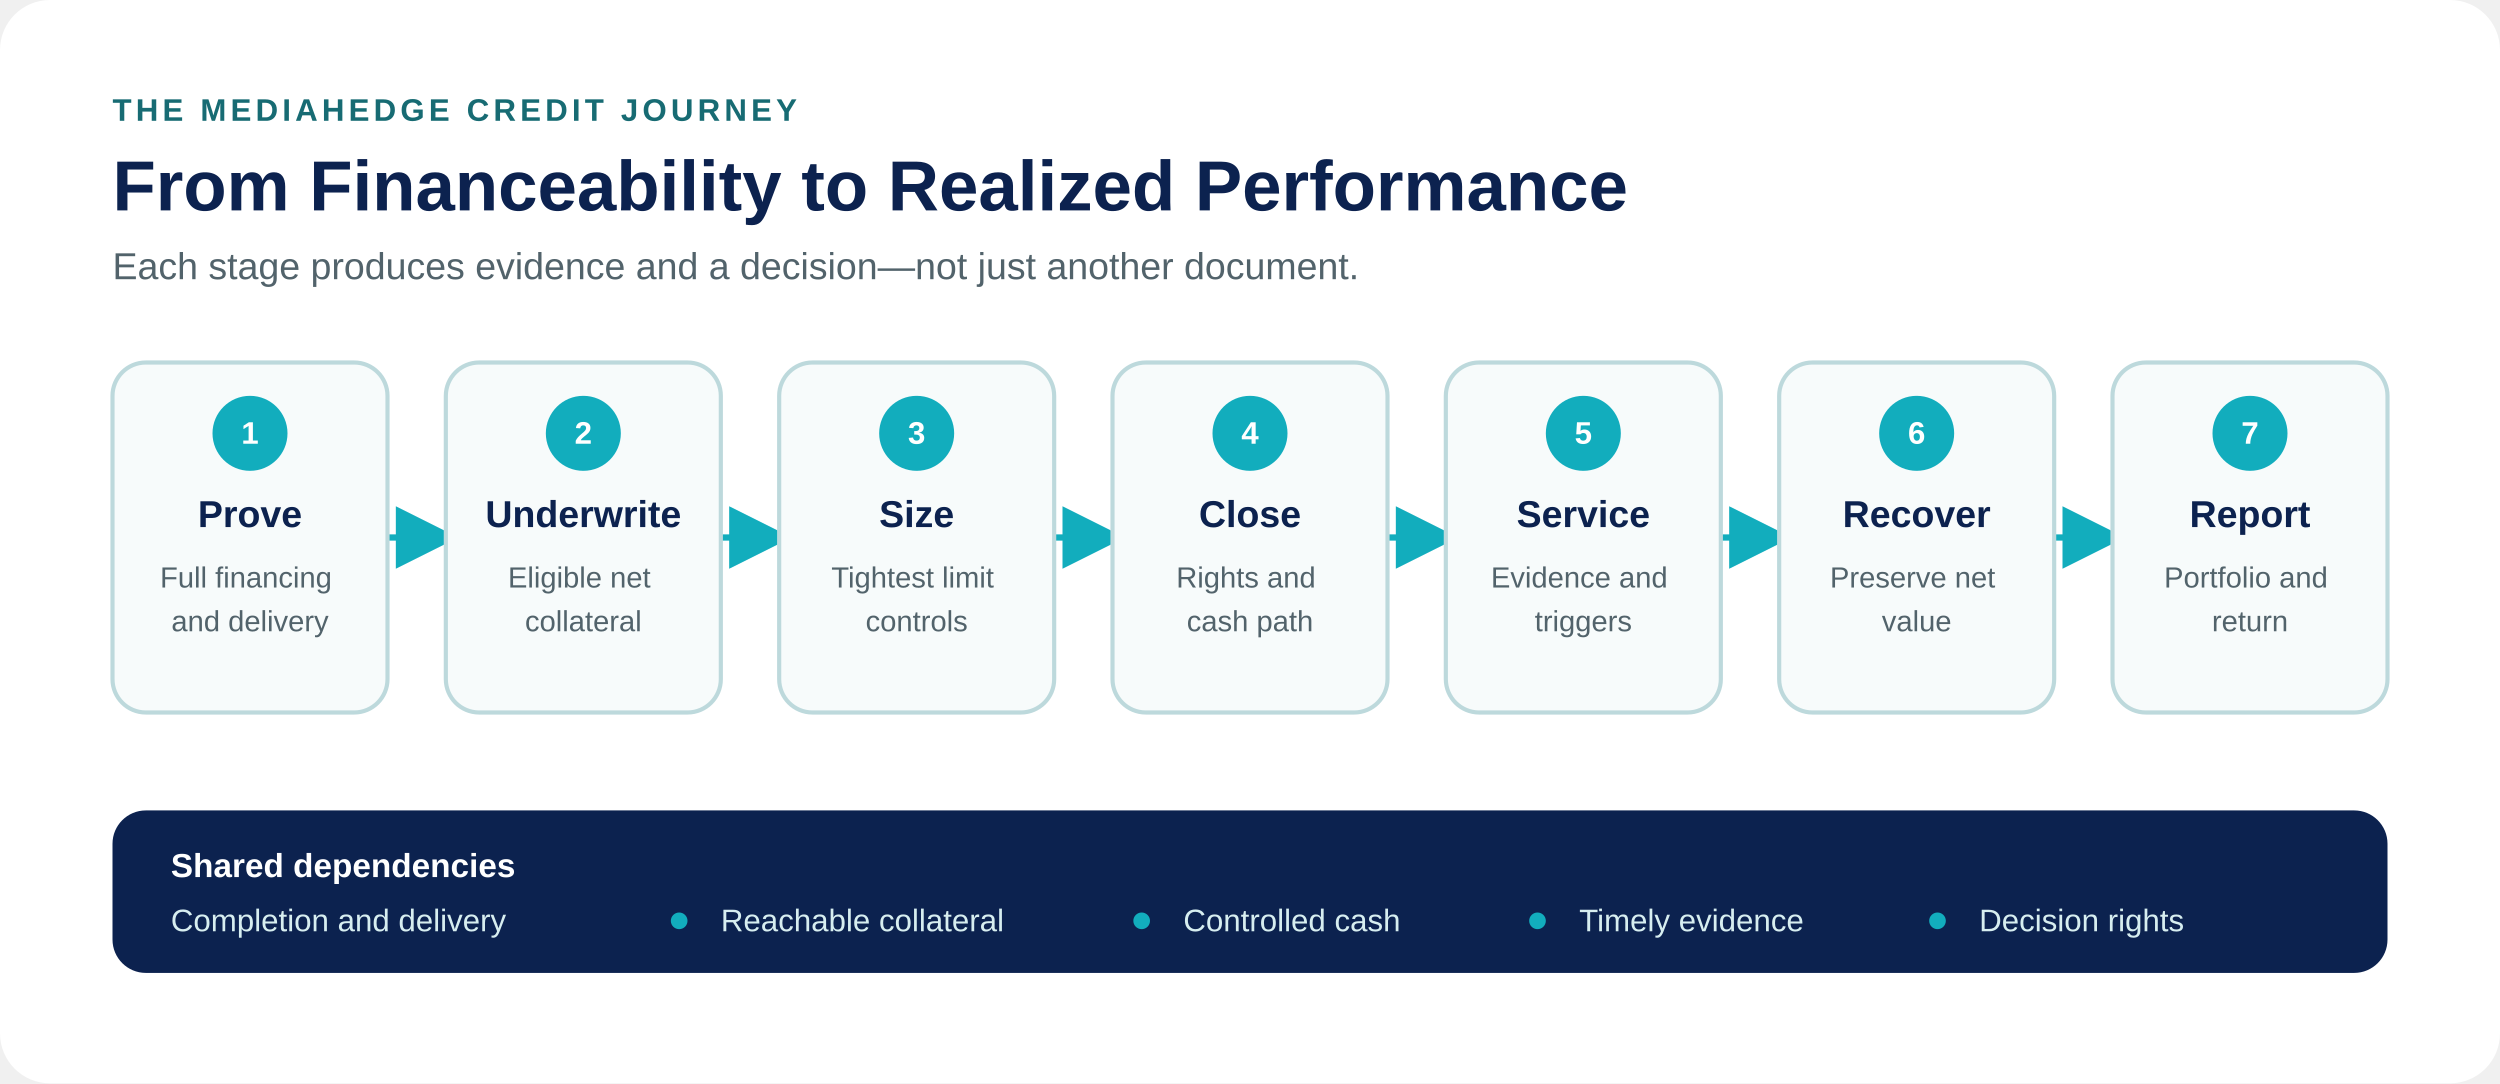
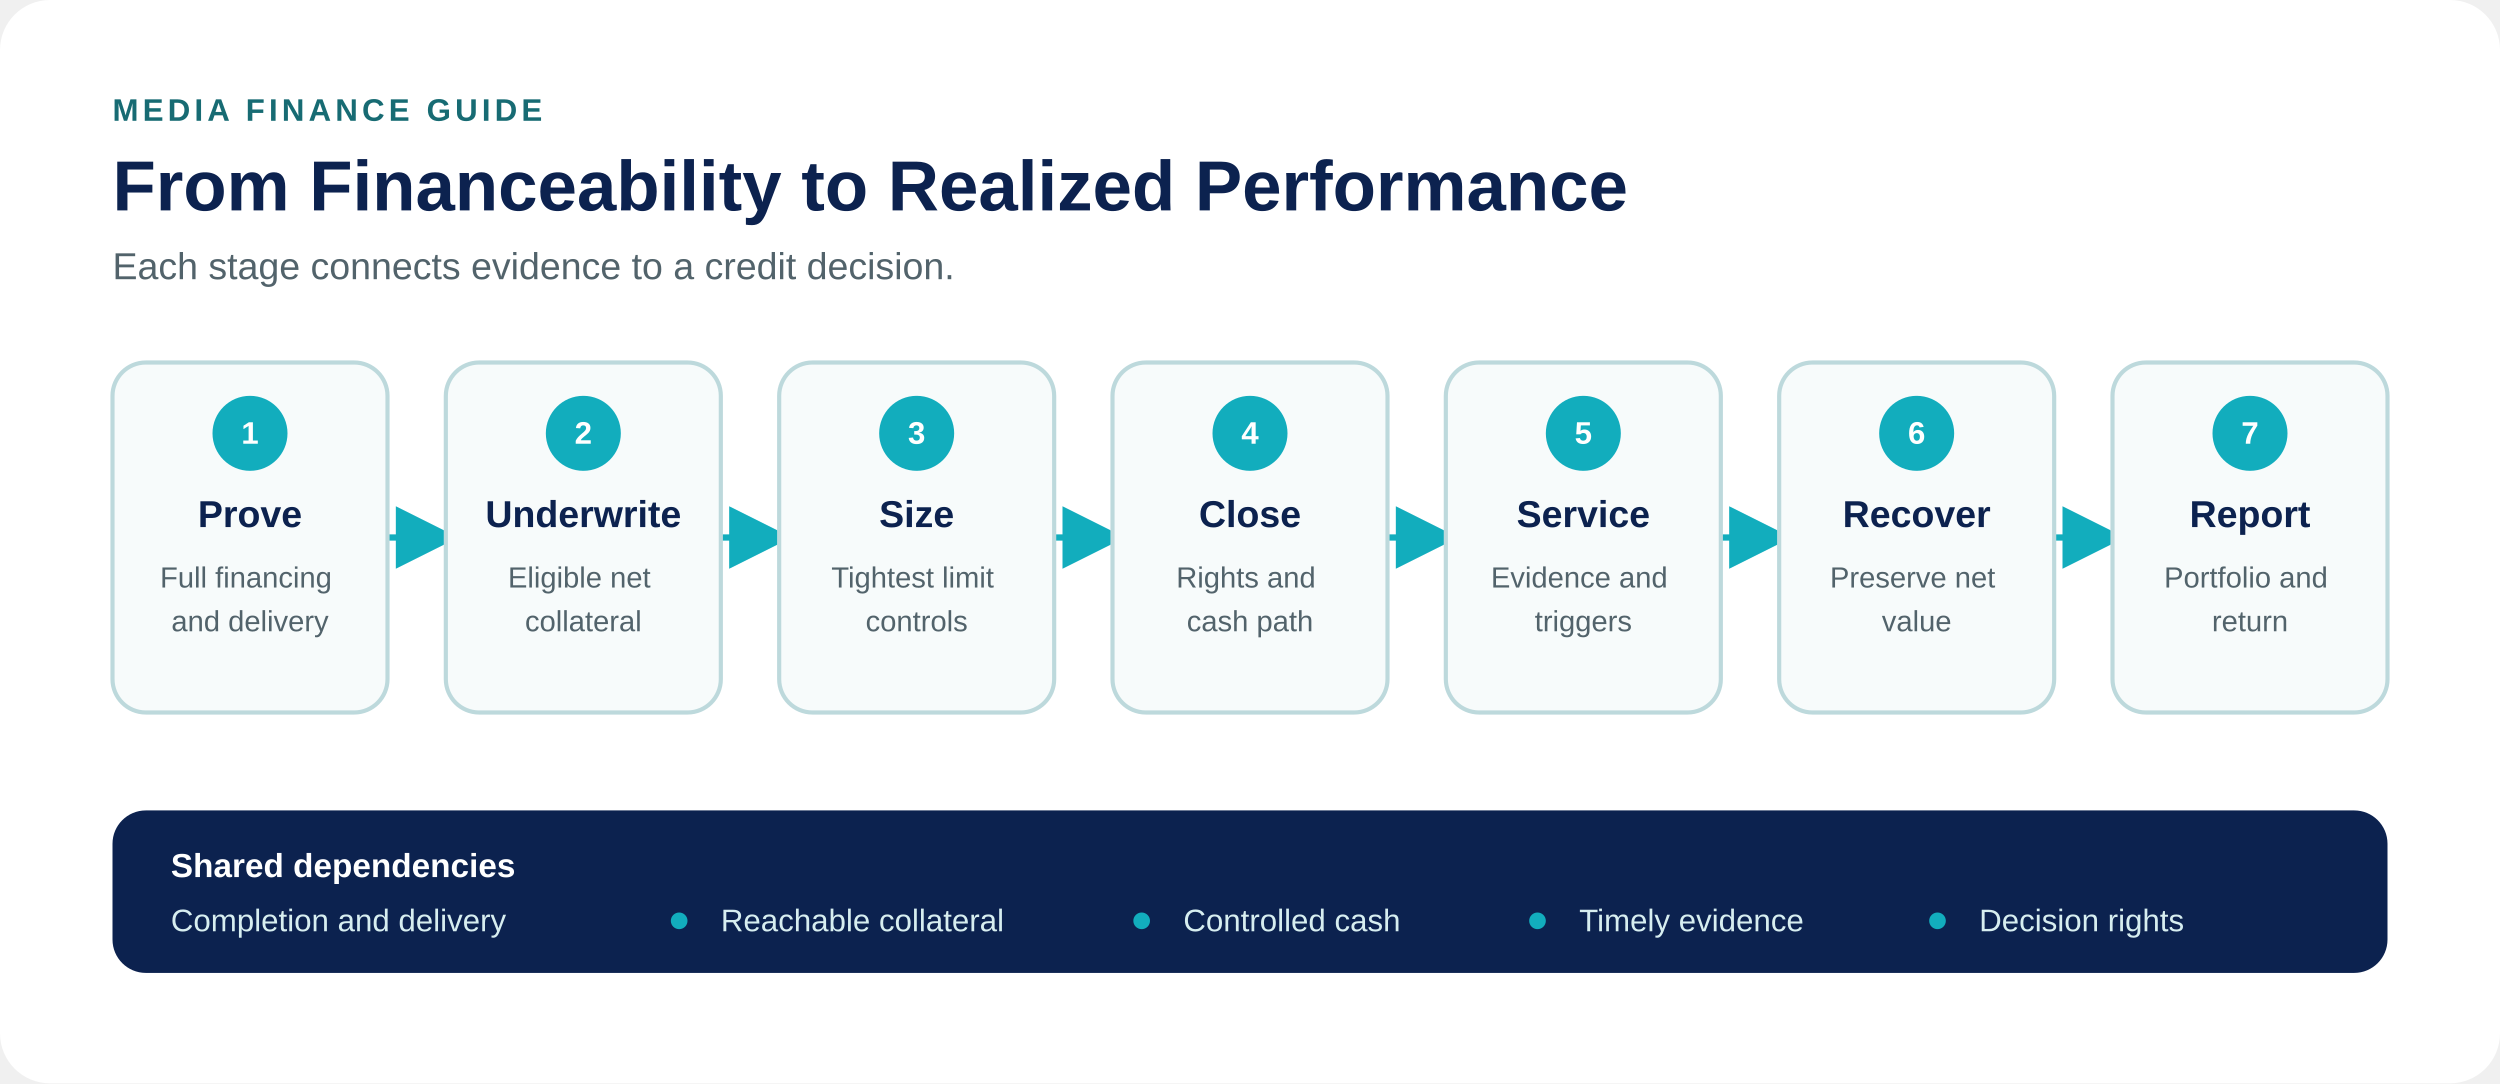
<svg xmlns="http://www.w3.org/2000/svg" width="1200" height="520" viewBox="0 0 1200 520" role="img" aria-labelledby="credit-journey-title credit-journey-desc">
  <defs>
    <marker id="credit-arrow" markerWidth="10" markerHeight="10" refX="8" refY="5" orient="auto">
      <path d="M0 0 10 5 0 10z" fill="#12adbd" />
    </marker>
    <style>
      .bg{fill:#fff}.eyebrow{font:700 15px Aptos,Segoe UI,Arial,sans-serif;letter-spacing:2px;fill:#176b73}.title{font:750 34px Aptos,Segoe UI,Arial,sans-serif;fill:#0c224f}.sub{font:400 18px Aptos,Segoe UI,Arial,sans-serif;fill:#52636b}.step{fill:#f7fbfb;stroke:#bdd9dc;stroke-width:2}.num{fill:#12adbd}.numtext{font:750 15px Aptos,Segoe UI,Arial,sans-serif;fill:#fff;text-anchor:middle}.label{font:750 18px Aptos,Segoe UI,Arial,sans-serif;fill:#0c224f;text-anchor:middle}.detail{font:400 14px Aptos,Segoe UI,Arial,sans-serif;fill:#52636b;text-anchor:middle}.arrow{fill:none;stroke:#12adbd;stroke-width:3;marker-end:url(#credit-arrow)}.rail{fill:#0c224f}.railtitle{font:750 16px Aptos,Segoe UI,Arial,sans-serif;fill:#fff}.railtext{font:400 15px Aptos,Segoe UI,Arial,sans-serif;fill:#d7eef0}
    </style>
  </defs>
  <rect class="bg" width="1200" height="520" rx="24" />
-   <text class="eyebrow" x="54" y="58">THE MEDIAHEDGE CREDIT JOURNEY</text>
+   <text class="eyebrow" x="54" y="58">MEDIA FINANCE GUIDE</text>
  <text class="title" x="54" y="101">From Financeability to Realized Performance</text>
-   <text class="sub" x="54" y="134">Each stage produces evidence and a decision—not just another document.</text>
+   <text class="sub" x="54" y="134">Each stage connects evidence to a credit decision.</text>
  <path class="arrow" d="M186 258H214" />
  <path class="arrow" d="M346 258H374" />
  <path class="arrow" d="M506 258H534" />
  <path class="arrow" d="M666 258H694" />
  <path class="arrow" d="M826 258H854" />
  <path class="arrow" d="M986 258H1014" />
  <g transform="translate(54 174)">
    <rect class="step" width="132" height="168" rx="16" />
    <circle class="num" cx="66" cy="34" r="18" />
    <text class="numtext" x="66" y="39">1</text>
    <text class="label" x="66" y="79">Prove</text>
    <text class="detail" x="66" y="108">
      <tspan x="66">Full financing</tspan>
      <tspan x="66" dy="21">and delivery</tspan>
    </text>
  </g>
  <g transform="translate(214 174)">
    <rect class="step" width="132" height="168" rx="16" />
    <circle class="num" cx="66" cy="34" r="18" />
    <text class="numtext" x="66" y="39">2</text>
    <text class="label" x="66" y="79">Underwrite</text>
    <text class="detail" x="66" y="108">
      <tspan x="66">Eligible net</tspan>
      <tspan x="66" dy="21">collateral</tspan>
    </text>
  </g>
  <g transform="translate(374 174)">
    <rect class="step" width="132" height="168" rx="16" />
    <circle class="num" cx="66" cy="34" r="18" />
    <text class="numtext" x="66" y="39">3</text>
    <text class="label" x="66" y="79">Size</text>
    <text class="detail" x="66" y="108">
      <tspan x="66">Tightest limit</tspan>
      <tspan x="66" dy="21">controls</tspan>
    </text>
  </g>
  <g transform="translate(534 174)">
    <rect class="step" width="132" height="168" rx="16" />
    <circle class="num" cx="66" cy="34" r="18" />
    <text class="numtext" x="66" y="39">4</text>
    <text class="label" x="66" y="79">Close</text>
    <text class="detail" x="66" y="108">
      <tspan x="66">Rights and</tspan>
      <tspan x="66" dy="21">cash path</tspan>
    </text>
  </g>
  <g transform="translate(694 174)">
    <rect class="step" width="132" height="168" rx="16" />
    <circle class="num" cx="66" cy="34" r="18" />
    <text class="numtext" x="66" y="39">5</text>
    <text class="label" x="66" y="79">Service</text>
    <text class="detail" x="66" y="108">
      <tspan x="66">Evidence and</tspan>
      <tspan x="66" dy="21">triggers</tspan>
    </text>
  </g>
  <g transform="translate(854 174)">
    <rect class="step" width="132" height="168" rx="16" />
    <circle class="num" cx="66" cy="34" r="18" />
    <text class="numtext" x="66" y="39">6</text>
    <text class="label" x="66" y="79">Recover</text>
    <text class="detail" x="66" y="108">
      <tspan x="66">Preserve net</tspan>
      <tspan x="66" dy="21">value</tspan>
    </text>
  </g>
  <g transform="translate(1014 174)">
    <rect class="step" width="132" height="168" rx="16" />
    <circle class="num" cx="66" cy="34" r="18" />
    <text class="numtext" x="66" y="39">7</text>
    <text class="label" x="66" y="79">Report</text>
    <text class="detail" x="66" y="108">
      <tspan x="66">Portfolio and</tspan>
      <tspan x="66" dy="21">return</tspan>
    </text>
  </g>
  <rect class="rail" x="54" y="389" width="1092" height="78" rx="16" />
  <text class="railtitle" x="82" y="421">Shared dependencies</text>
  <text class="railtext" x="82" y="447">Completion and delivery</text>
  <circle cx="326" cy="442" r="4" fill="#12adbd" />
  <text class="railtext" x="346" y="447">Reachable collateral</text>
  <circle cx="548" cy="442" r="4" fill="#12adbd" />
  <text class="railtext" x="568" y="447">Controlled cash</text>
  <circle cx="738" cy="442" r="4" fill="#12adbd" />
  <text class="railtext" x="758" y="447">Timely evidence</text>
  <circle cx="930" cy="442" r="4" fill="#12adbd" />
  <text class="railtext" x="950" y="447">Decision rights</text>
</svg>
